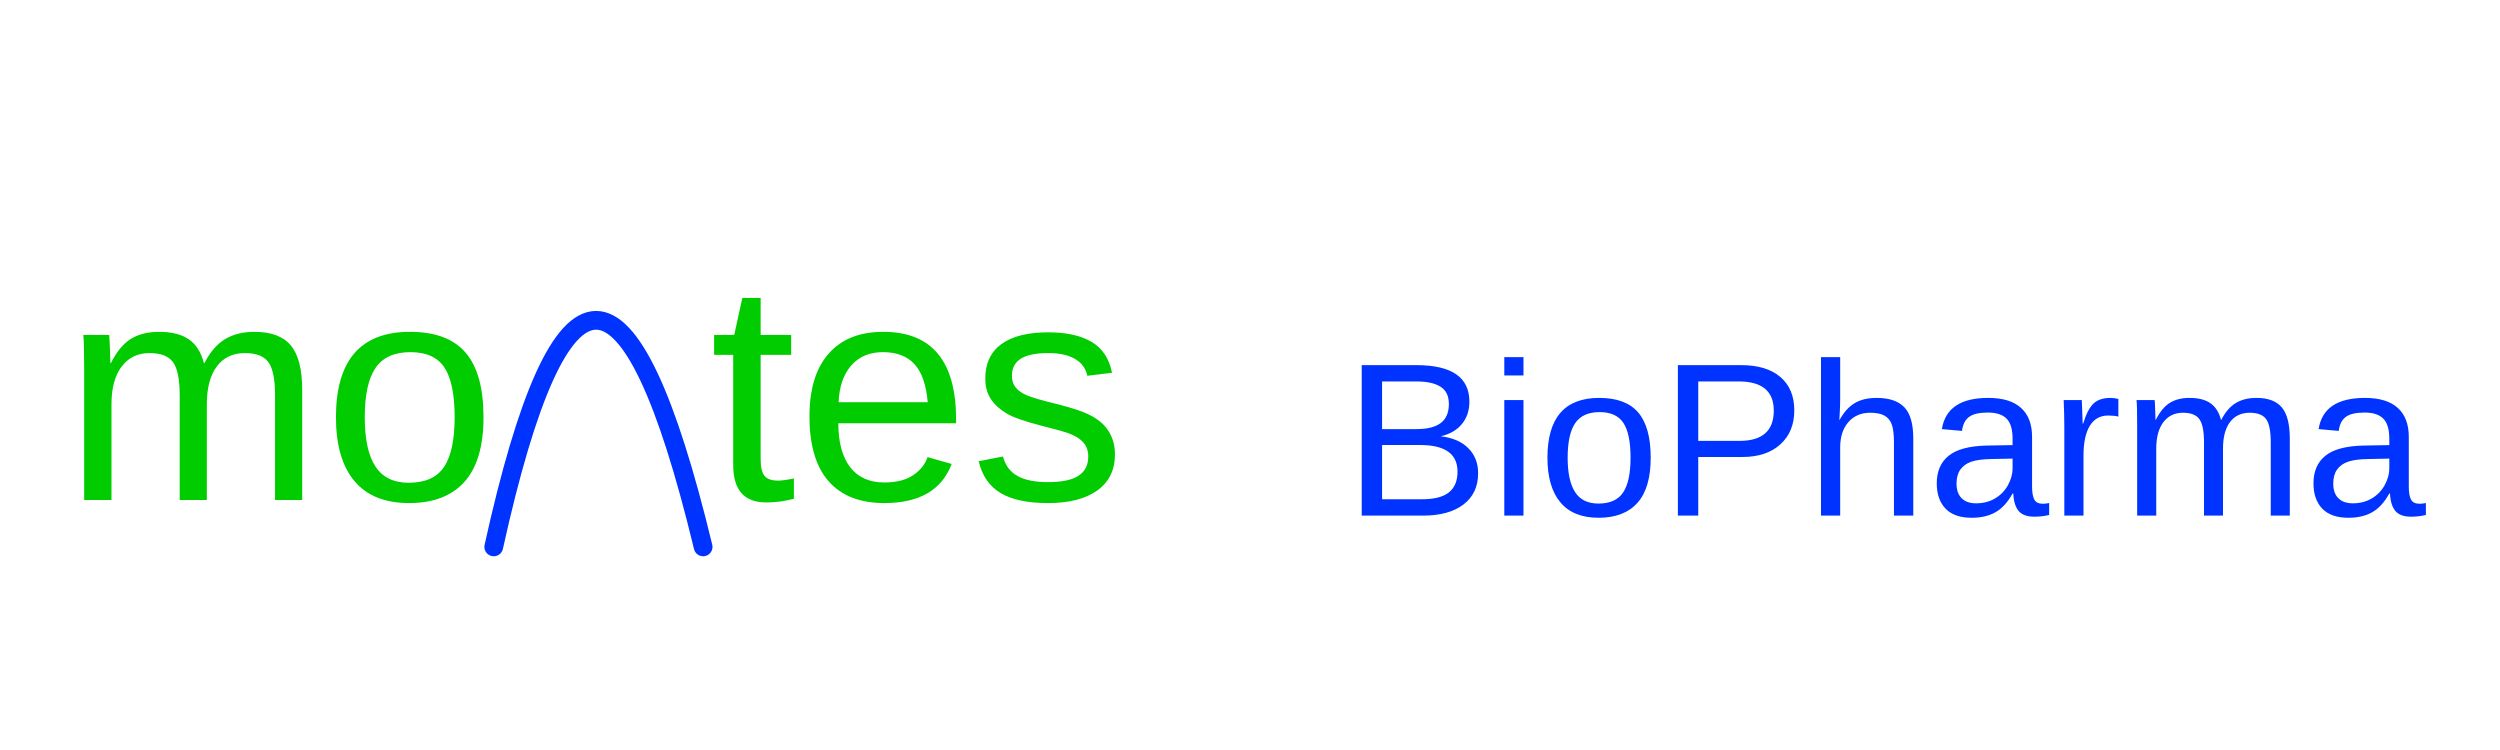
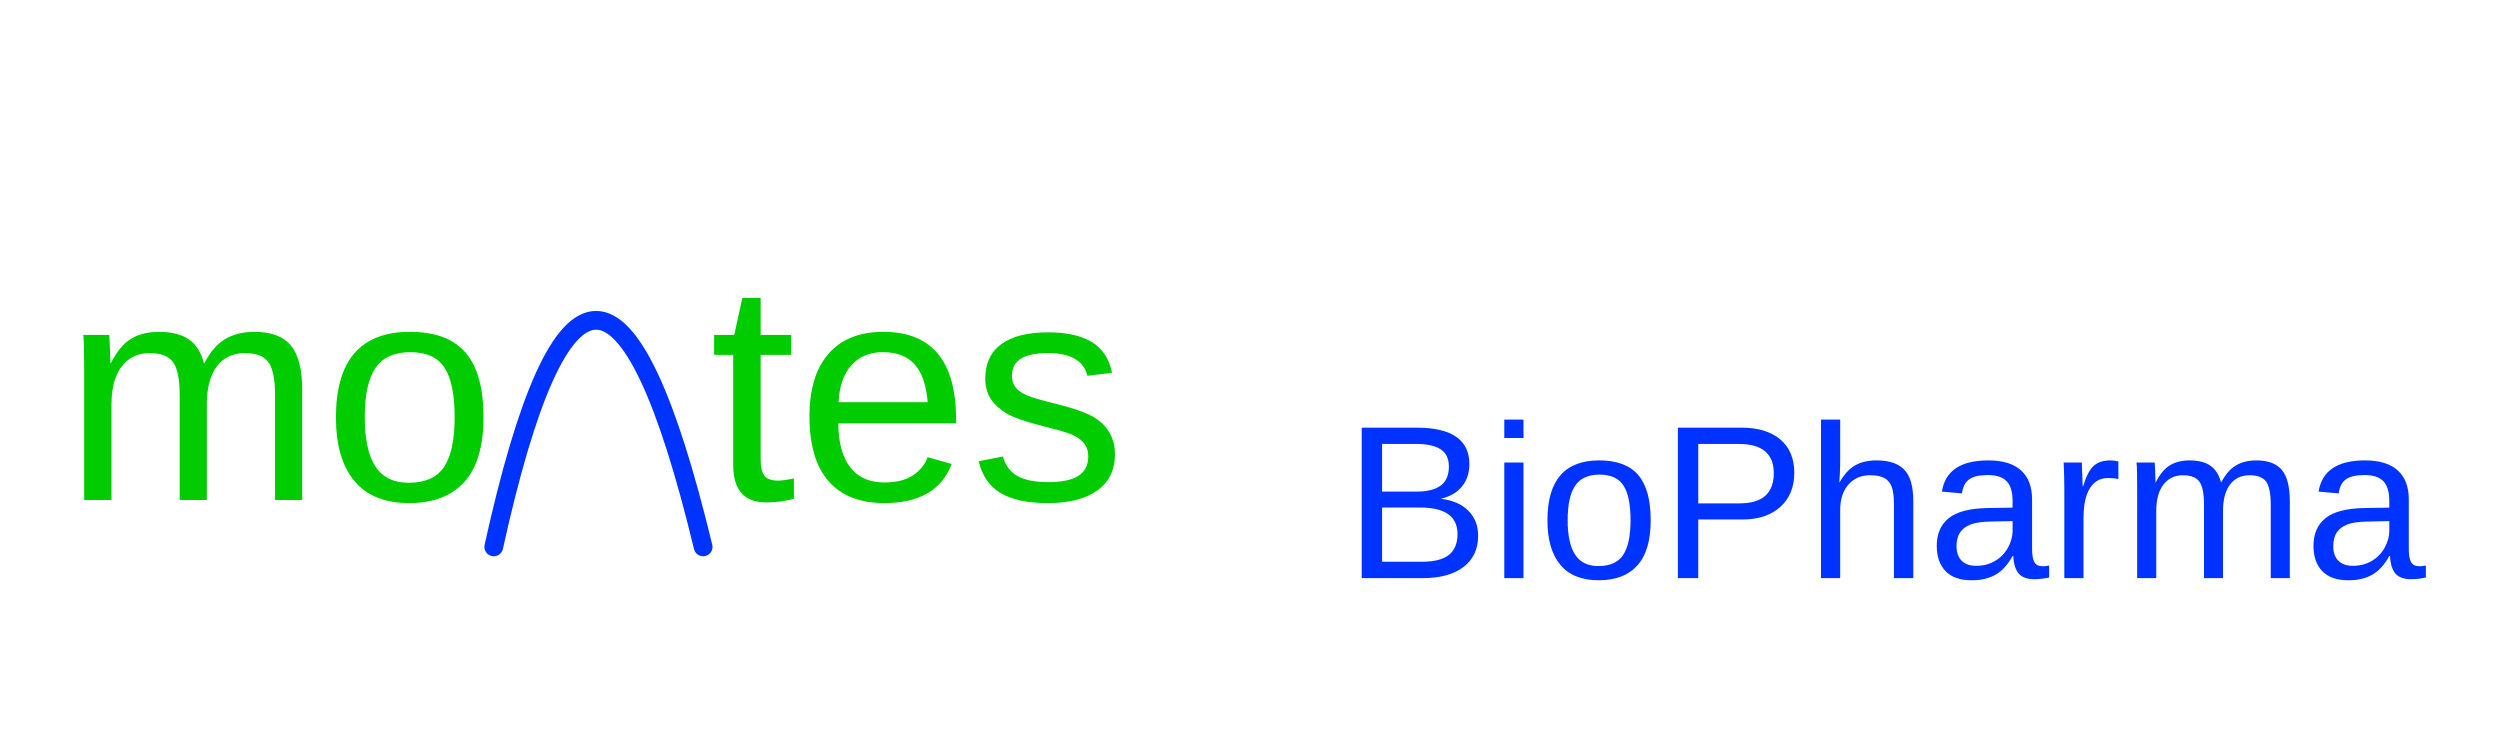
<svg xmlns="http://www.w3.org/2000/svg" viewBox="0 0 800 240">
  <text x="20" y="160" font-family="Arial, Helvetica, sans-serif" font-size="100" font-weight="500" fill="#00CC00">mo</text>
  <path d="M 158 175 Q 190 30 225 175" stroke="#0033FF" stroke-width="6" fill="none" stroke-linecap="round" />
  <text x="227" y="160" font-family="Arial, Helvetica, sans-serif" font-size="100" font-weight="500" fill="#00CC00">tes</text>
-   <text x="430" y="165" font-family="Arial, Helvetica, sans-serif" font-size="70" font-weight="400" fill="#0033FF">BioPharma</text>
+   <text x="430" y="185" font-family="Arial, Helvetica, sans-serif" font-size="70" font-weight="400" fill="#0033FF">BioPharma</text>
</svg>
